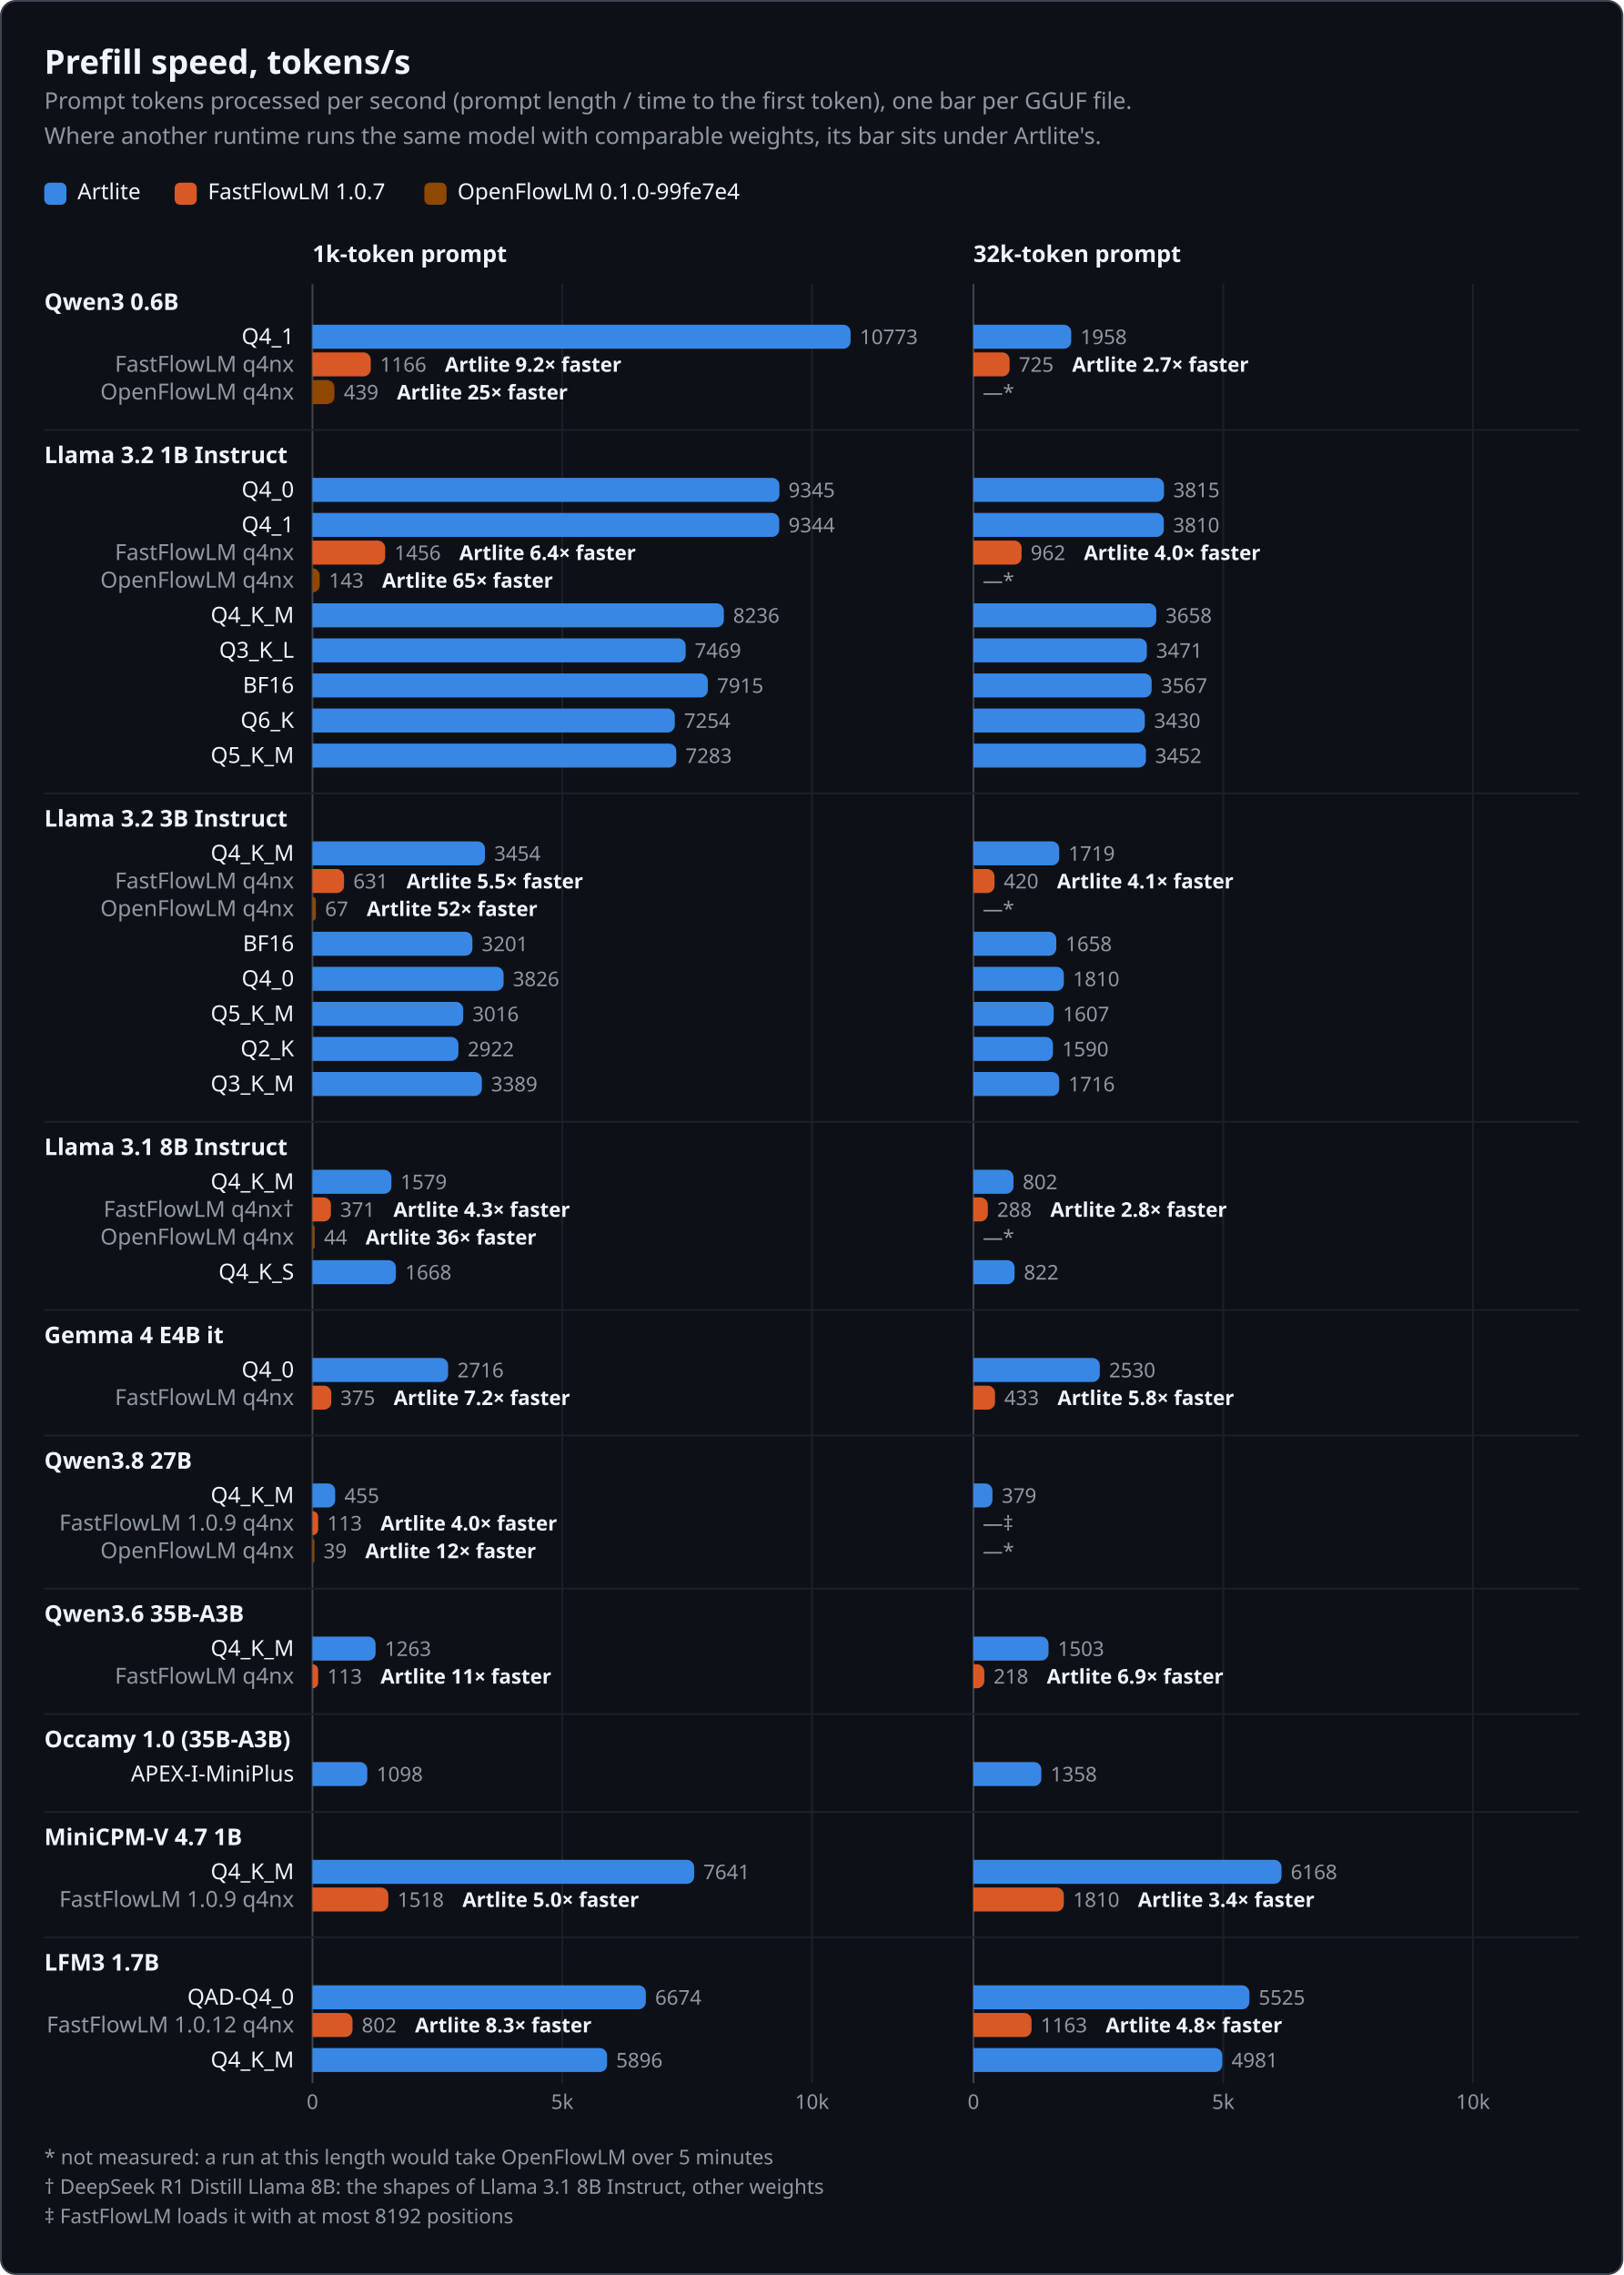
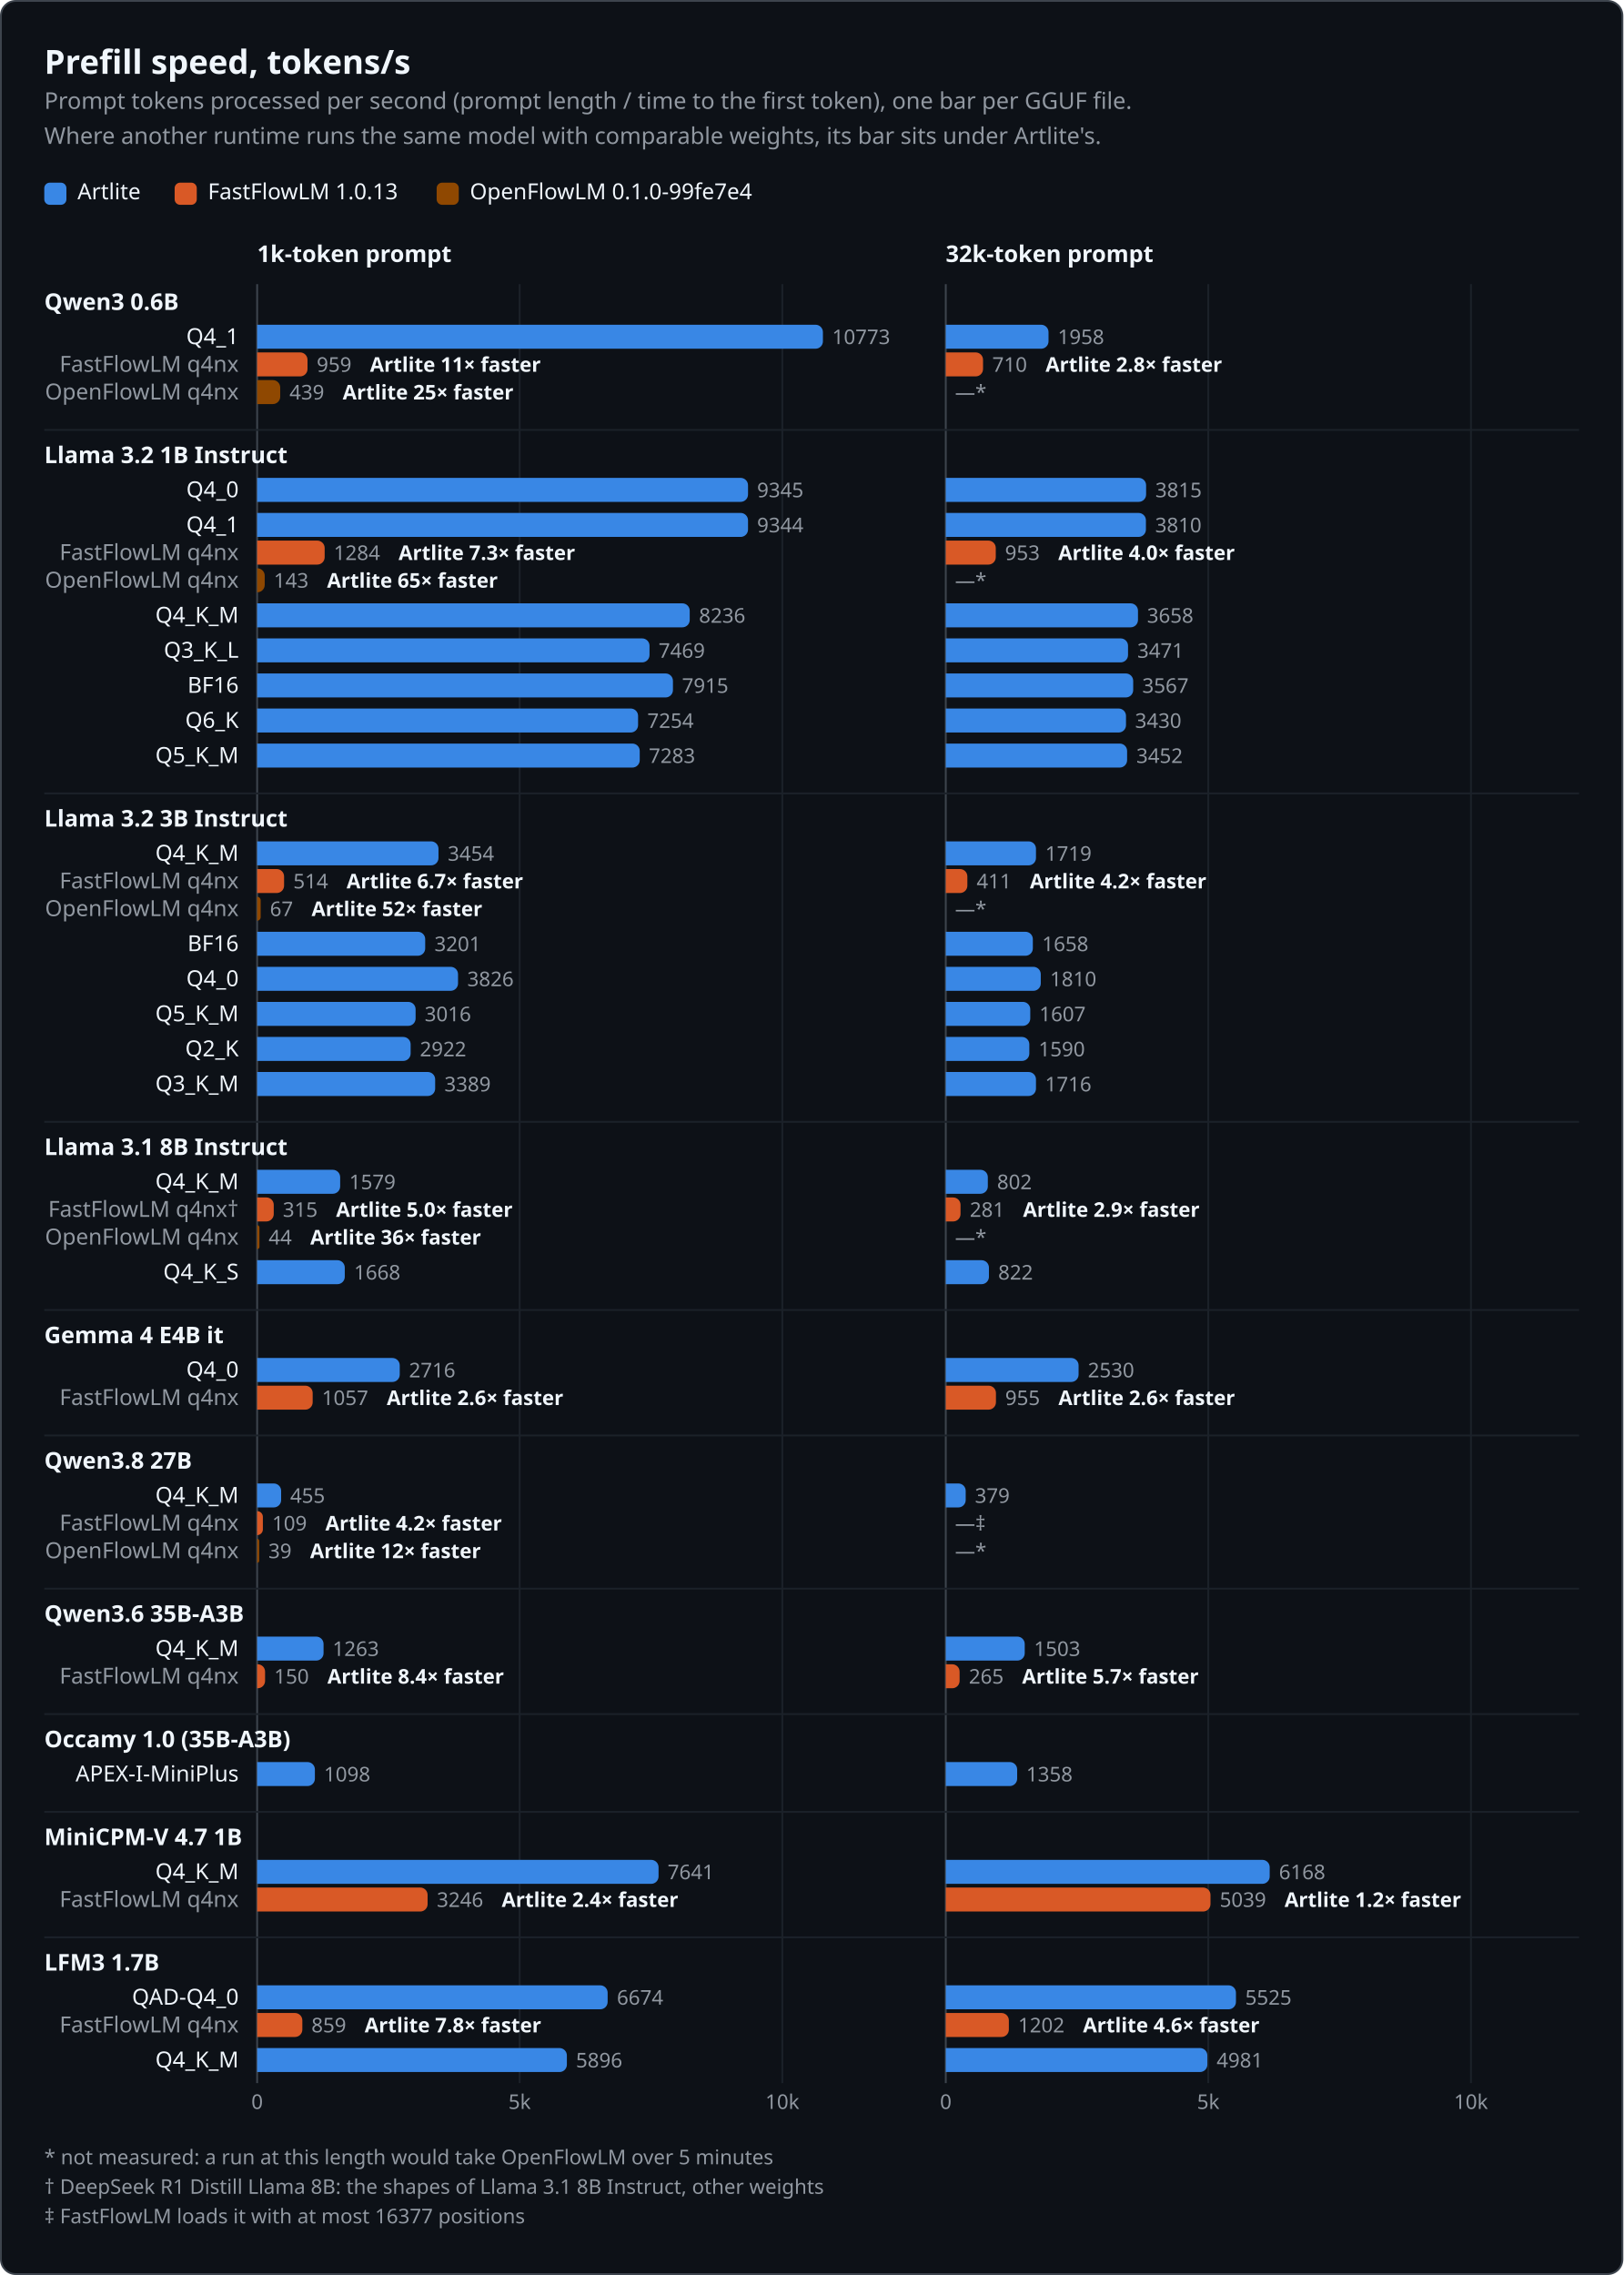
<svg xmlns="http://www.w3.org/2000/svg" width="880" height="1233" viewBox="0 0 880 1233" role="img" aria-labelledby="t d">
  <style>text{font-family:-apple-system, BlinkMacSystemFont, "Segoe UI", "Noto Sans", Helvetica, Arial, sans-serif;font-size:11px;fill:#9198a1;font-variant-numeric:tabular-nums}.title{font-size:18px;font-weight:600;fill:#f0f6fc}.sub{font-size:12.5px}.h{font-size:12.5px;font-weight:600;fill:#f0f6fc}.lbl{font-size:12px;fill:#f0f6fc}.lbl2{font-size:12px}.strong{font-weight:600;fill:#f0f6fc}.muted{fill:#6e7681}.small{font-size:10px}.halo{paint-order:stroke;stroke:#0d1117;stroke-width:3px;stroke-linejoin:round}.grid{stroke:#1b2129}.axis{stroke:#3d444d}.guide{stroke:#2d333b}.bracket{stroke:#9198a1;fill:none}.ft{fill:#1c5cab}.detail{font-size:12px;font-weight:400;fill:#9198a1}.tile{fill:#1b2129;stroke:#9198a1;stroke-width:1}.cut{stroke:#9198a1;stroke-width:.75;fill:none}.f0{fill:#3987e5}.l0{stroke:#3987e5;stroke-width:2;fill:none;stroke-linejoin:round;stroke-linecap:round}.d0{fill:#3987e5;stroke:#0d1117;stroke-width:1.5}.b0{fill:#3987e5;fill-opacity:.16}.f1{fill:#d95926}.l1{stroke:#d95926;stroke-width:2;fill:none;stroke-linejoin:round;stroke-linecap:round}.d1{fill:#d95926;stroke:#0d1117;stroke-width:1.5}.b1{fill:#d95926;fill-opacity:.16}.f2{fill:#199e70}.l2{stroke:#199e70;stroke-width:2;fill:none;stroke-linejoin:round;stroke-linecap:round}.d2{fill:#199e70;stroke:#0d1117;stroke-width:1.5}.b2{fill:#199e70;fill-opacity:.16}.f3{fill:#8f4801}.l3{stroke:#8f4801;stroke-width:2;fill:none;stroke-linejoin:round;stroke-linecap:round}.d3{fill:#8f4801;stroke:#0d1117;stroke-width:1.5}.b3{fill:#8f4801;fill-opacity:.16}</style>
  <rect x="0.5" y="0.5" width="879" height="1232" rx="8" fill="#0d1117" stroke="#3d444d" />
  <text x="24.0" y="40.0" class="title">Prefill speed, tokens/s</text>
  <text x="24.0" y="59.0" class="sub">Prompt tokens processed per second (prompt length / time to the first token), one bar per GGUF file.</text>
  <text x="24.0" y="78.0" class="sub">Where another runtime runs the same model with comparable weights, its bar sits under Artlite's.</text>
  <rect x="24" y="99" width="12" height="12" rx="3" class="f0" />
  <text x="42.0" y="108.0" class="lbl">Artlite</text>
  <rect x="94.672" y="99" width="12" height="12" rx="3" class="f1" />
-   <text x="112.7" y="108.0" class="lbl">FastFlowLM 1.0.7</text>
-   <rect x="230.036" y="99" width="12" height="12" rx="3" class="f3" />
-   <text x="248.0" y="108.0" class="lbl">OpenFlowLM 0.1.0-99fe7e4</text>
-   <text x="169.4" y="142.0" class="h">1k-token prompt</text>
-   <text x="527.7" y="142.0" class="h">32k-token prompt</text>
-   <line x1="169.4" y1="154.0" x2="169.4" y2="1129.0" class="axis" />
-   <text x="169.4" y="1143.0" text-anchor="middle">0</text>
-   <line x1="304.8" y1="154.0" x2="304.8" y2="1129.0" class="grid" />
-   <text x="304.8" y="1143.0" text-anchor="middle">5k</text>
-   <line x1="440.2" y1="154.0" x2="440.2" y2="1129.0" class="grid" />
-   <text x="440.2" y="1143.0" text-anchor="middle">10k</text>
-   <line x1="527.7" y1="154.0" x2="527.7" y2="1129.0" class="axis" />
-   <text x="527.7" y="1143.0" text-anchor="middle">0</text>
-   <line x1="663.1" y1="154.0" x2="663.1" y2="1129.0" class="grid" />
-   <text x="663.1" y="1143.0" text-anchor="middle">5k</text>
-   <line x1="798.5" y1="154.0" x2="798.5" y2="1129.0" class="grid" />
-   <text x="798.5" y="1143.0" text-anchor="middle">10k</text>
+   <text x="112.7" y="108.0" class="lbl">FastFlowLM 1.0.13</text>
+   <rect x="236.708" y="99" width="12" height="12" rx="3" class="f3" />
+   <text x="254.7" y="108.0" class="lbl">OpenFlowLM 0.1.0-99fe7e4</text>
+   <text x="139.4" y="142.0" class="h">1k-token prompt</text>
+   <text x="512.7" y="142.0" class="h">32k-token prompt</text>
+   <line x1="139.4" y1="154.0" x2="139.4" y2="1129.0" class="axis" />
+   <text x="139.4" y="1143.0" text-anchor="middle">0</text>
+   <line x1="281.7" y1="154.0" x2="281.7" y2="1129.0" class="grid" />
+   <text x="281.7" y="1143.0" text-anchor="middle">5k</text>
+   <line x1="424.1" y1="154.0" x2="424.1" y2="1129.0" class="grid" />
+   <text x="424.1" y="1143.0" text-anchor="middle">10k</text>
+   <line x1="512.7" y1="154.0" x2="512.7" y2="1129.0" class="axis" />
+   <text x="512.7" y="1143.0" text-anchor="middle">0</text>
+   <line x1="655.0" y1="154.0" x2="655.0" y2="1129.0" class="grid" />
+   <text x="655.0" y="1143.0" text-anchor="middle">5k</text>
+   <line x1="797.4" y1="154.0" x2="797.4" y2="1129.0" class="grid" />
+   <text x="797.4" y="1143.0" text-anchor="middle">10k</text>
  <text x="24" y="168.0" class="h">Qwen3 0.6B</text>
-   <text x="159.4" y="186.5" text-anchor="end" class="lbl">Q4_1</text>
-   <path d="M169.4,176.0h287.7a4.0,4.0 0 0 1 4.0,4.0v5.0a4.0,4.0 0 0 1 -4.0,4.0h-287.7z" class="f0" />
-   <text x="466.1" y="186.5">10773</text>
-   <path d="M527.7,176.0h49.0a4.0,4.0 0 0 1 4.0,4.0v5.0a4.0,4.0 0 0 1 -4.0,4.0h-49.0z" class="f0" />
-   <text x="585.7" y="186.5">1958</text>
-   <text x="159.4" y="201.5" text-anchor="end" class="lbl2">FastFlowLM q4nx</text>
-   <path d="M169.4,191.0h27.6a4.0,4.0 0 0 1 4.0,4.0v5.0a4.0,4.0 0 0 1 -4.0,4.0h-27.6z" class="f1" />
-   <text x="206.0" y="201.5">1166<tspan dx="10" class="strong">Artlite 9.2× faster</tspan>
-   </text>
-   <path d="M527.7,191.0h15.6a4.0,4.0 0 0 1 4.0,4.0v5.0a4.0,4.0 0 0 1 -4.0,4.0h-15.6z" class="f1" />
-   <text x="552.3" y="201.5">725<tspan dx="10" class="strong">Artlite 2.7× faster</tspan>
-   </text>
-   <text x="159.4" y="216.5" text-anchor="end" class="lbl2">OpenFlowLM q4nx</text>
-   <path d="M169.4,206.0h7.9a4.0,4.0 0 0 1 4.0,4.0v5.0a4.0,4.0 0 0 1 -4.0,4.0h-7.9z" class="f3" />
-   <text x="186.3" y="216.5">439<tspan dx="10" class="strong">Artlite 25× faster</tspan>
-   </text>
-   <text x="532.7" y="216.5">—*</text>
+   <text x="129.4" y="186.5" text-anchor="end" class="lbl">Q4_1</text>
+   <path d="M139.4,176.0h302.7a4.0,4.0 0 0 1 4.0,4.0v5.0a4.0,4.0 0 0 1 -4.0,4.0h-302.7z" class="f0" />
+   <text x="451.1" y="186.5">10773</text>
+   <path d="M512.7,176.0h51.7a4.0,4.0 0 0 1 4.0,4.0v5.0a4.0,4.0 0 0 1 -4.0,4.0h-51.7z" class="f0" />
+   <text x="573.4" y="186.5">1958</text>
+   <text x="129.4" y="201.5" text-anchor="end" class="lbl2">FastFlowLM q4nx</text>
+   <path d="M139.4,191.0h23.3a4.0,4.0 0 0 1 4.0,4.0v5.0a4.0,4.0 0 0 1 -4.0,4.0h-23.3z" class="f1" />
+   <text x="171.7" y="201.5">959<tspan dx="10" class="strong">Artlite 11× faster</tspan>
+   </text>
+   <path d="M512.7,191.0h16.2a4.0,4.0 0 0 1 4.0,4.0v5.0a4.0,4.0 0 0 1 -4.0,4.0h-16.2z" class="f1" />
+   <text x="537.9" y="201.5">710<tspan dx="10" class="strong">Artlite 2.8× faster</tspan>
+   </text>
+   <text x="129.4" y="216.5" text-anchor="end" class="lbl2">OpenFlowLM q4nx</text>
+   <path d="M139.4,206.0h8.5a4.0,4.0 0 0 1 4.0,4.0v5.0a4.0,4.0 0 0 1 -4.0,4.0h-8.5z" class="f3" />
+   <text x="156.9" y="216.5">439<tspan dx="10" class="strong">Artlite 25× faster</tspan>
+   </text>
+   <text x="517.7" y="216.5">—*</text>
  <line x1="24" y1="233.0" x2="856" y2="233.0" class="grid" />
  <text x="24" y="251.0" class="h">Llama 3.2 1B Instruct</text>
-   <text x="159.4" y="269.5" text-anchor="end" class="lbl">Q4_0</text>
-   <path d="M169.4,259.0h249.1a4.0,4.0 0 0 1 4.0,4.0v5.0a4.0,4.0 0 0 1 -4.0,4.0h-249.1z" class="f0" />
-   <text x="427.4" y="269.5">9345</text>
-   <path d="M527.7,259.0h99.3a4.0,4.0 0 0 1 4.0,4.0v5.0a4.0,4.0 0 0 1 -4.0,4.0h-99.3z" class="f0" />
-   <text x="636.0" y="269.5">3815</text>
-   <text x="159.4" y="288.5" text-anchor="end" class="lbl">Q4_1</text>
-   <path d="M169.4,278.0h249.0a4.0,4.0 0 0 1 4.0,4.0v5.0a4.0,4.0 0 0 1 -4.0,4.0h-249.0z" class="f0" />
-   <text x="427.4" y="288.5">9344</text>
-   <path d="M527.7,278.0h99.2a4.0,4.0 0 0 1 4.0,4.0v5.0a4.0,4.0 0 0 1 -4.0,4.0h-99.2z" class="f0" />
-   <text x="635.9" y="288.5">3810</text>
-   <text x="159.4" y="303.5" text-anchor="end" class="lbl2">FastFlowLM q4nx</text>
-   <path d="M169.4,293.0h35.4a4.0,4.0 0 0 1 4.0,4.0v5.0a4.0,4.0 0 0 1 -4.0,4.0h-35.4z" class="f1" />
-   <text x="213.8" y="303.5">1456<tspan dx="10" class="strong">Artlite 6.4× faster</tspan>
-   </text>
-   <path d="M527.7,293.0h22.1a4.0,4.0 0 0 1 4.0,4.0v5.0a4.0,4.0 0 0 1 -4.0,4.0h-22.1z" class="f1" />
-   <text x="558.7" y="303.5">962<tspan dx="10" class="strong">Artlite 4.0× faster</tspan>
-   </text>
-   <text x="159.4" y="318.5" text-anchor="end" class="lbl2">OpenFlowLM q4nx</text>
-   <path d="M169.4,308.0h0.0a3.872,3.872 0 0 1 3.872,3.872v5.3a3.872,3.872 0 0 1 -3.872,3.872h0.0z" class="f3" />
-   <text x="178.3" y="318.5">143<tspan dx="10" class="strong">Artlite 65× faster</tspan>
-   </text>
-   <text x="532.7" y="318.5">—*</text>
-   <text x="159.4" y="337.5" text-anchor="end" class="lbl">Q4_K_M</text>
-   <path d="M169.4,327.0h219.0a4.0,4.0 0 0 1 4.0,4.0v5.0a4.0,4.0 0 0 1 -4.0,4.0h-219.0z" class="f0" />
-   <text x="397.4" y="337.5">8236</text>
-   <path d="M527.7,327.0h95.1a4.0,4.0 0 0 1 4.0,4.0v5.0a4.0,4.0 0 0 1 -4.0,4.0h-95.1z" class="f0" />
-   <text x="631.8" y="337.5">3658</text>
-   <text x="159.4" y="356.5" text-anchor="end" class="lbl">Q3_K_L</text>
-   <path d="M169.4,346.0h198.3a4.0,4.0 0 0 1 4.0,4.0v5.0a4.0,4.0 0 0 1 -4.0,4.0h-198.3z" class="f0" />
-   <text x="376.6" y="356.5">7469</text>
-   <path d="M527.7,346.0h90.0a4.0,4.0 0 0 1 4.0,4.0v5.0a4.0,4.0 0 0 1 -4.0,4.0h-90.0z" class="f0" />
-   <text x="626.7" y="356.5">3471</text>
-   <text x="159.4" y="375.5" text-anchor="end" class="lbl">BF16</text>
-   <path d="M169.4,365.0h210.3a4.0,4.0 0 0 1 4.0,4.0v5.0a4.0,4.0 0 0 1 -4.0,4.0h-210.3z" class="f0" />
-   <text x="388.7" y="375.5">7915</text>
-   <path d="M527.7,365.0h92.6a4.0,4.0 0 0 1 4.0,4.0v5.0a4.0,4.0 0 0 1 -4.0,4.0h-92.6z" class="f0" />
-   <text x="629.3" y="375.5">3567</text>
-   <text x="159.4" y="394.5" text-anchor="end" class="lbl">Q6_K</text>
-   <path d="M169.4,384.0h192.4a4.0,4.0 0 0 1 4.0,4.0v5.0a4.0,4.0 0 0 1 -4.0,4.0h-192.4z" class="f0" />
-   <text x="370.8" y="394.5">7254</text>
-   <path d="M527.7,384.0h88.9a4.0,4.0 0 0 1 4.0,4.0v5.0a4.0,4.0 0 0 1 -4.0,4.0h-88.9z" class="f0" />
-   <text x="625.6" y="394.5">3430</text>
-   <text x="159.4" y="413.5" text-anchor="end" class="lbl">Q5_K_M</text>
-   <path d="M169.4,403.0h193.2a4.0,4.0 0 0 1 4.0,4.0v5.0a4.0,4.0 0 0 1 -4.0,4.0h-193.2z" class="f0" />
-   <text x="371.6" y="413.5">7283</text>
-   <path d="M527.7,403.0h89.5a4.0,4.0 0 0 1 4.0,4.0v5.0a4.0,4.0 0 0 1 -4.0,4.0h-89.5z" class="f0" />
-   <text x="626.2" y="413.5">3452</text>
+   <text x="129.4" y="269.5" text-anchor="end" class="lbl">Q4_0</text>
+   <path d="M139.4,259.0h262.1a4.0,4.0 0 0 1 4.0,4.0v5.0a4.0,4.0 0 0 1 -4.0,4.0h-262.1z" class="f0" />
+   <text x="410.4" y="269.5">9345</text>
+   <path d="M512.7,259.0h104.6a4.0,4.0 0 0 1 4.0,4.0v5.0a4.0,4.0 0 0 1 -4.0,4.0h-104.6z" class="f0" />
+   <text x="626.3" y="269.5">3815</text>
+   <text x="129.4" y="288.5" text-anchor="end" class="lbl">Q4_1</text>
+   <path d="M139.4,278.0h262.1a4.0,4.0 0 0 1 4.0,4.0v5.0a4.0,4.0 0 0 1 -4.0,4.0h-262.1z" class="f0" />
+   <text x="410.4" y="288.5">9344</text>
+   <path d="M512.7,278.0h104.5a4.0,4.0 0 0 1 4.0,4.0v5.0a4.0,4.0 0 0 1 -4.0,4.0h-104.5z" class="f0" />
+   <text x="626.2" y="288.5">3810</text>
+   <text x="129.4" y="303.5" text-anchor="end" class="lbl2">FastFlowLM q4nx</text>
+   <path d="M139.4,293.0h32.6a4.0,4.0 0 0 1 4.0,4.0v5.0a4.0,4.0 0 0 1 -4.0,4.0h-32.6z" class="f1" />
+   <text x="180.9" y="303.5">1284<tspan dx="10" class="strong">Artlite 7.3× faster</tspan>
+   </text>
+   <path d="M512.7,293.0h23.1a4.0,4.0 0 0 1 4.0,4.0v5.0a4.0,4.0 0 0 1 -4.0,4.0h-23.1z" class="f1" />
+   <text x="544.8" y="303.5">953<tspan dx="10" class="strong">Artlite 4.0× faster</tspan>
+   </text>
+   <text x="129.4" y="318.5" text-anchor="end" class="lbl2">OpenFlowLM q4nx</text>
+   <path d="M139.4,308.0h0.1a4.0,4.0 0 0 1 4.0,4.0v5.0a4.0,4.0 0 0 1 -4.0,4.0h-0.1z" class="f3" />
+   <text x="148.4" y="318.5">143<tspan dx="10" class="strong">Artlite 65× faster</tspan>
+   </text>
+   <text x="517.7" y="318.5">—*</text>
+   <text x="129.4" y="337.5" text-anchor="end" class="lbl">Q4_K_M</text>
+   <path d="M139.4,327.0h230.5a4.0,4.0 0 0 1 4.0,4.0v5.0a4.0,4.0 0 0 1 -4.0,4.0h-230.5z" class="f0" />
+   <text x="378.9" y="337.5">8236</text>
+   <path d="M512.7,327.0h100.2a4.0,4.0 0 0 1 4.0,4.0v5.0a4.0,4.0 0 0 1 -4.0,4.0h-100.2z" class="f0" />
+   <text x="621.8" y="337.5">3658</text>
+   <text x="129.4" y="356.5" text-anchor="end" class="lbl">Q3_K_L</text>
+   <path d="M139.4,346.0h208.7a4.0,4.0 0 0 1 4.0,4.0v5.0a4.0,4.0 0 0 1 -4.0,4.0h-208.7z" class="f0" />
+   <text x="357.0" y="356.5">7469</text>
+   <path d="M512.7,346.0h94.8a4.0,4.0 0 0 1 4.0,4.0v5.0a4.0,4.0 0 0 1 -4.0,4.0h-94.8z" class="f0" />
+   <text x="616.5" y="356.5">3471</text>
+   <text x="129.4" y="375.5" text-anchor="end" class="lbl">BF16</text>
+   <path d="M139.4,365.0h221.4a4.0,4.0 0 0 1 4.0,4.0v5.0a4.0,4.0 0 0 1 -4.0,4.0h-221.4z" class="f0" />
+   <text x="369.7" y="375.5">7915</text>
+   <path d="M512.7,365.0h97.6a4.0,4.0 0 0 1 4.0,4.0v5.0a4.0,4.0 0 0 1 -4.0,4.0h-97.6z" class="f0" />
+   <text x="619.2" y="375.5">3567</text>
+   <text x="129.4" y="394.5" text-anchor="end" class="lbl">Q6_K</text>
+   <path d="M139.4,384.0h202.5a4.0,4.0 0 0 1 4.0,4.0v5.0a4.0,4.0 0 0 1 -4.0,4.0h-202.5z" class="f0" />
+   <text x="350.9" y="394.5">7254</text>
+   <path d="M512.7,384.0h93.7a4.0,4.0 0 0 1 4.0,4.0v5.0a4.0,4.0 0 0 1 -4.0,4.0h-93.7z" class="f0" />
+   <text x="615.3" y="394.5">3430</text>
+   <text x="129.4" y="413.5" text-anchor="end" class="lbl">Q5_K_M</text>
+   <path d="M139.4,403.0h203.4a4.0,4.0 0 0 1 4.0,4.0v5.0a4.0,4.0 0 0 1 -4.0,4.0h-203.4z" class="f0" />
+   <text x="351.7" y="413.5">7283</text>
+   <path d="M512.7,403.0h94.3a4.0,4.0 0 0 1 4.0,4.0v5.0a4.0,4.0 0 0 1 -4.0,4.0h-94.3z" class="f0" />
+   <text x="616.0" y="413.5">3452</text>
  <line x1="24" y1="430.0" x2="856" y2="430.0" class="grid" />
  <text x="24" y="448.0" class="h">Llama 3.2 3B Instruct</text>
-   <text x="159.4" y="466.5" text-anchor="end" class="lbl">Q4_K_M</text>
-   <path d="M169.4,456.0h89.5a4.0,4.0 0 0 1 4.0,4.0v5.0a4.0,4.0 0 0 1 -4.0,4.0h-89.5z" class="f0" />
-   <text x="267.9" y="466.5">3454</text>
-   <path d="M527.7,456.0h42.5a4.0,4.0 0 0 1 4.0,4.0v5.0a4.0,4.0 0 0 1 -4.0,4.0h-42.5z" class="f0" />
-   <text x="579.2" y="466.5">1719</text>
-   <text x="159.4" y="481.5" text-anchor="end" class="lbl2">FastFlowLM q4nx</text>
-   <path d="M169.4,471.0h13.1a4.0,4.0 0 0 1 4.0,4.0v5.0a4.0,4.0 0 0 1 -4.0,4.0h-13.1z" class="f1" />
-   <text x="191.5" y="481.5">631<tspan dx="10" class="strong">Artlite 5.5× faster</tspan>
-   </text>
-   <path d="M527.7,471.0h7.4a4.0,4.0 0 0 1 4.0,4.0v5.0a4.0,4.0 0 0 1 -4.0,4.0h-7.4z" class="f1" />
-   <text x="544.1" y="481.5">420<tspan dx="10" class="strong">Artlite 4.1× faster</tspan>
-   </text>
-   <text x="159.4" y="496.5" text-anchor="end" class="lbl2">OpenFlowLM q4nx</text>
-   <path d="M169.4,486.0h0.0a1.814,1.814 0 0 1 1.814,1.814v9.4a1.814,1.814 0 0 1 -1.814,1.814h0.0z" class="f3" />
-   <text x="176.2" y="496.5">67<tspan dx="10" class="strong">Artlite 52× faster</tspan>
-   </text>
-   <text x="532.7" y="496.5">—*</text>
-   <text x="159.4" y="515.5" text-anchor="end" class="lbl">BF16</text>
-   <path d="M169.4,505.0h82.7a4.0,4.0 0 0 1 4.0,4.0v5.0a4.0,4.0 0 0 1 -4.0,4.0h-82.7z" class="f0" />
-   <text x="261.1" y="515.5">3201</text>
-   <path d="M527.7,505.0h40.9a4.0,4.0 0 0 1 4.0,4.0v5.0a4.0,4.0 0 0 1 -4.0,4.0h-40.9z" class="f0" />
-   <text x="577.6" y="515.5">1658</text>
-   <text x="159.4" y="534.5" text-anchor="end" class="lbl">Q4_0</text>
-   <path d="M169.4,524.0h99.6a4.0,4.0 0 0 1 4.0,4.0v5.0a4.0,4.0 0 0 1 -4.0,4.0h-99.6z" class="f0" />
-   <text x="278.0" y="534.5">3826</text>
-   <path d="M527.7,524.0h45.0a4.0,4.0 0 0 1 4.0,4.0v5.0a4.0,4.0 0 0 1 -4.0,4.0h-45.0z" class="f0" />
-   <text x="581.7" y="534.5">1810</text>
-   <text x="159.4" y="553.5" text-anchor="end" class="lbl">Q5_K_M</text>
-   <path d="M169.4,543.0h77.7a4.0,4.0 0 0 1 4.0,4.0v5.0a4.0,4.0 0 0 1 -4.0,4.0h-77.7z" class="f0" />
-   <text x="256.1" y="553.5">3016</text>
-   <path d="M527.7,543.0h39.5a4.0,4.0 0 0 1 4.0,4.0v5.0a4.0,4.0 0 0 1 -4.0,4.0h-39.5z" class="f0" />
-   <text x="576.2" y="553.5">1607</text>
-   <text x="159.4" y="572.5" text-anchor="end" class="lbl">Q2_K</text>
-   <path d="M169.4,562.0h75.1a4.0,4.0 0 0 1 4.0,4.0v5.0a4.0,4.0 0 0 1 -4.0,4.0h-75.1z" class="f0" />
-   <text x="253.5" y="572.5">2922</text>
-   <path d="M527.7,562.0h39.1a4.0,4.0 0 0 1 4.0,4.0v5.0a4.0,4.0 0 0 1 -4.0,4.0h-39.1z" class="f0" />
-   <text x="575.8" y="572.5">1590</text>
-   <text x="159.4" y="591.5" text-anchor="end" class="lbl">Q3_K_M</text>
-   <path d="M169.4,581.0h87.8a4.0,4.0 0 0 1 4.0,4.0v5.0a4.0,4.0 0 0 1 -4.0,4.0h-87.8z" class="f0" />
-   <text x="266.2" y="591.5">3389</text>
-   <path d="M527.7,581.0h42.5a4.0,4.0 0 0 1 4.0,4.0v5.0a4.0,4.0 0 0 1 -4.0,4.0h-42.5z" class="f0" />
-   <text x="579.2" y="591.5">1716</text>
+   <text x="129.4" y="466.5" text-anchor="end" class="lbl">Q4_K_M</text>
+   <path d="M139.4,456.0h94.3a4.0,4.0 0 0 1 4.0,4.0v5.0a4.0,4.0 0 0 1 -4.0,4.0h-94.3z" class="f0" />
+   <text x="242.7" y="466.5">3454</text>
+   <path d="M512.7,456.0h44.9a4.0,4.0 0 0 1 4.0,4.0v5.0a4.0,4.0 0 0 1 -4.0,4.0h-44.9z" class="f0" />
+   <text x="566.6" y="466.5">1719</text>
+   <text x="129.4" y="481.5" text-anchor="end" class="lbl2">FastFlowLM q4nx</text>
+   <path d="M139.4,471.0h10.6a4.0,4.0 0 0 1 4.0,4.0v5.0a4.0,4.0 0 0 1 -4.0,4.0h-10.6z" class="f1" />
+   <text x="159.0" y="481.5">514<tspan dx="10" class="strong">Artlite 6.7× faster</tspan>
+   </text>
+   <path d="M512.7,471.0h7.7a4.0,4.0 0 0 1 4.0,4.0v5.0a4.0,4.0 0 0 1 -4.0,4.0h-7.7z" class="f1" />
+   <text x="529.4" y="481.5">411<tspan dx="10" class="strong">Artlite 4.2× faster</tspan>
+   </text>
+   <text x="129.4" y="496.5" text-anchor="end" class="lbl2">OpenFlowLM q4nx</text>
+   <path d="M139.4,486.0h0.0a1.908,1.908 0 0 1 1.908,1.908v9.2a1.908,1.908 0 0 1 -1.908,1.908h0.0z" class="f3" />
+   <text x="146.3" y="496.5">67<tspan dx="10" class="strong">Artlite 52× faster</tspan>
+   </text>
+   <text x="517.7" y="496.5">—*</text>
+   <text x="129.4" y="515.5" text-anchor="end" class="lbl">BF16</text>
+   <path d="M139.4,505.0h87.1a4.0,4.0 0 0 1 4.0,4.0v5.0a4.0,4.0 0 0 1 -4.0,4.0h-87.1z" class="f0" />
+   <text x="235.5" y="515.5">3201</text>
+   <path d="M512.7,505.0h43.2a4.0,4.0 0 0 1 4.0,4.0v5.0a4.0,4.0 0 0 1 -4.0,4.0h-43.2z" class="f0" />
+   <text x="564.9" y="515.5">1658</text>
+   <text x="129.4" y="534.5" text-anchor="end" class="lbl">Q4_0</text>
+   <path d="M139.4,524.0h104.9a4.0,4.0 0 0 1 4.0,4.0v5.0a4.0,4.0 0 0 1 -4.0,4.0h-104.9z" class="f0" />
+   <text x="253.3" y="534.5">3826</text>
+   <path d="M512.7,524.0h47.5a4.0,4.0 0 0 1 4.0,4.0v5.0a4.0,4.0 0 0 1 -4.0,4.0h-47.5z" class="f0" />
+   <text x="569.2" y="534.5">1810</text>
+   <text x="129.4" y="553.5" text-anchor="end" class="lbl">Q5_K_M</text>
+   <path d="M139.4,543.0h81.9a4.0,4.0 0 0 1 4.0,4.0v5.0a4.0,4.0 0 0 1 -4.0,4.0h-81.9z" class="f0" />
+   <text x="230.2" y="553.5">3016</text>
+   <path d="M512.7,543.0h41.8a4.0,4.0 0 0 1 4.0,4.0v5.0a4.0,4.0 0 0 1 -4.0,4.0h-41.8z" class="f0" />
+   <text x="563.4" y="553.5">1607</text>
+   <text x="129.4" y="572.5" text-anchor="end" class="lbl">Q2_K</text>
+   <path d="M139.4,562.0h79.2a4.0,4.0 0 0 1 4.0,4.0v5.0a4.0,4.0 0 0 1 -4.0,4.0h-79.2z" class="f0" />
+   <text x="227.6" y="572.5">2922</text>
+   <path d="M512.7,562.0h41.3a4.0,4.0 0 0 1 4.0,4.0v5.0a4.0,4.0 0 0 1 -4.0,4.0h-41.3z" class="f0" />
+   <text x="563.0" y="572.5">1590</text>
+   <text x="129.4" y="591.5" text-anchor="end" class="lbl">Q3_K_M</text>
+   <path d="M139.4,581.0h92.5a4.0,4.0 0 0 1 4.0,4.0v5.0a4.0,4.0 0 0 1 -4.0,4.0h-92.5z" class="f0" />
+   <text x="240.9" y="591.5">3389</text>
+   <path d="M512.7,581.0h44.9a4.0,4.0 0 0 1 4.0,4.0v5.0a4.0,4.0 0 0 1 -4.0,4.0h-44.9z" class="f0" />
+   <text x="566.5" y="591.5">1716</text>
  <line x1="24" y1="608.0" x2="856" y2="608.0" class="grid" />
  <text x="24" y="626.0" class="h">Llama 3.1 8B Instruct</text>
-   <text x="159.4" y="644.5" text-anchor="end" class="lbl">Q4_K_M</text>
-   <path d="M169.4,634.0h38.8a4.0,4.0 0 0 1 4.0,4.0v5.0a4.0,4.0 0 0 1 -4.0,4.0h-38.8z" class="f0" />
-   <text x="217.1" y="644.5">1579</text>
-   <path d="M527.7,634.0h17.7a4.0,4.0 0 0 1 4.0,4.0v5.0a4.0,4.0 0 0 1 -4.0,4.0h-17.7z" class="f0" />
-   <text x="554.4" y="644.5">802</text>
-   <text x="159.4" y="659.5" text-anchor="end" class="lbl2">FastFlowLM q4nx†</text>
-   <path d="M169.4,649.0h6.0a4.0,4.0 0 0 1 4.0,4.0v5.0a4.0,4.0 0 0 1 -4.0,4.0h-6.0z" class="f1" />
-   <text x="184.4" y="659.5">371<tspan dx="10" class="strong">Artlite 4.3× faster</tspan>
-   </text>
-   <path d="M527.7,649.0h3.8a4.0,4.0 0 0 1 4.0,4.0v5.0a4.0,4.0 0 0 1 -4.0,4.0h-3.8z" class="f1" />
-   <text x="540.5" y="659.5">288<tspan dx="10" class="strong">Artlite 2.8× faster</tspan>
-   </text>
-   <text x="159.4" y="674.5" text-anchor="end" class="lbl2">OpenFlowLM q4nx</text>
-   <path d="M169.4,664.0h0.0a1.191,1.191 0 0 1 1.191,1.191v10.6a1.191,1.191 0 0 1 -1.191,1.191h0.0z" class="f3" />
-   <text x="175.6" y="674.5">44<tspan dx="10" class="strong">Artlite 36× faster</tspan>
-   </text>
-   <text x="532.7" y="674.5">—*</text>
-   <text x="159.4" y="693.5" text-anchor="end" class="lbl">Q4_K_S</text>
-   <path d="M169.4,683.0h41.2a4.0,4.0 0 0 1 4.0,4.0v5.0a4.0,4.0 0 0 1 -4.0,4.0h-41.2z" class="f0" />
-   <text x="219.6" y="693.5">1668</text>
-   <path d="M527.7,683.0h18.3a4.0,4.0 0 0 1 4.0,4.0v5.0a4.0,4.0 0 0 1 -4.0,4.0h-18.3z" class="f0" />
-   <text x="555.0" y="693.5">822</text>
+   <text x="129.4" y="644.5" text-anchor="end" class="lbl">Q4_K_M</text>
+   <path d="M139.4,634.0h41.0a4.0,4.0 0 0 1 4.0,4.0v5.0a4.0,4.0 0 0 1 -4.0,4.0h-41.0z" class="f0" />
+   <text x="189.3" y="644.5">1579</text>
+   <path d="M512.7,634.0h18.8a4.0,4.0 0 0 1 4.0,4.0v5.0a4.0,4.0 0 0 1 -4.0,4.0h-18.8z" class="f0" />
+   <text x="540.5" y="644.5">802</text>
+   <text x="129.4" y="659.5" text-anchor="end" class="lbl2">FastFlowLM q4nx†</text>
+   <path d="M139.4,649.0h5.0a4.0,4.0 0 0 1 4.0,4.0v5.0a4.0,4.0 0 0 1 -4.0,4.0h-5.0z" class="f1" />
+   <text x="153.3" y="659.5">315<tspan dx="10" class="strong">Artlite 5.0× faster</tspan>
+   </text>
+   <path d="M512.7,649.0h4.0a4.0,4.0 0 0 1 4.0,4.0v5.0a4.0,4.0 0 0 1 -4.0,4.0h-4.0z" class="f1" />
+   <text x="525.7" y="659.5">281<tspan dx="10" class="strong">Artlite 2.9× faster</tspan>
+   </text>
+   <text x="129.4" y="674.5" text-anchor="end" class="lbl2">OpenFlowLM q4nx</text>
+   <path d="M139.4,664.0h0.0a1.253,1.253 0 0 1 1.253,1.253v10.5a1.253,1.253 0 0 1 -1.253,1.253h0.0z" class="f3" />
+   <text x="145.6" y="674.5">44<tspan dx="10" class="strong">Artlite 36× faster</tspan>
+   </text>
+   <text x="517.7" y="674.5">—*</text>
+   <text x="129.4" y="693.5" text-anchor="end" class="lbl">Q4_K_S</text>
+   <path d="M139.4,683.0h43.5a4.0,4.0 0 0 1 4.0,4.0v5.0a4.0,4.0 0 0 1 -4.0,4.0h-43.5z" class="f0" />
+   <text x="191.9" y="693.5">1668</text>
+   <path d="M512.7,683.0h19.4a4.0,4.0 0 0 1 4.0,4.0v5.0a4.0,4.0 0 0 1 -4.0,4.0h-19.4z" class="f0" />
+   <text x="541.1" y="693.5">822</text>
  <line x1="24" y1="710.0" x2="856" y2="710.0" class="grid" />
  <text x="24" y="728.0" class="h">Gemma 4 E4B it</text>
-   <text x="159.4" y="746.5" text-anchor="end" class="lbl">Q4_0</text>
-   <path d="M169.4,736.0h69.5a4.0,4.0 0 0 1 4.0,4.0v5.0a4.0,4.0 0 0 1 -4.0,4.0h-69.5z" class="f0" />
-   <text x="247.9" y="746.5">2716</text>
-   <path d="M527.7,736.0h64.5a4.0,4.0 0 0 1 4.0,4.0v5.0a4.0,4.0 0 0 1 -4.0,4.0h-64.5z" class="f0" />
-   <text x="601.2" y="746.5">2530</text>
-   <text x="159.4" y="761.5" text-anchor="end" class="lbl2">FastFlowLM q4nx</text>
-   <path d="M169.4,751.0h6.2a4.0,4.0 0 0 1 4.0,4.0v5.0a4.0,4.0 0 0 1 -4.0,4.0h-6.2z" class="f1" />
-   <text x="184.5" y="761.5">375<tspan dx="10" class="strong">Artlite 7.2× faster</tspan>
-   </text>
-   <path d="M527.7,751.0h7.7a4.0,4.0 0 0 1 4.0,4.0v5.0a4.0,4.0 0 0 1 -4.0,4.0h-7.7z" class="f1" />
-   <text x="544.4" y="761.5">433<tspan dx="10" class="strong">Artlite 5.8× faster</tspan>
+   <text x="129.4" y="746.5" text-anchor="end" class="lbl">Q4_0</text>
+   <path d="M139.4,736.0h73.3a4.0,4.0 0 0 1 4.0,4.0v5.0a4.0,4.0 0 0 1 -4.0,4.0h-73.3z" class="f0" />
+   <text x="221.7" y="746.5">2716</text>
+   <path d="M512.7,736.0h68.0a4.0,4.0 0 0 1 4.0,4.0v5.0a4.0,4.0 0 0 1 -4.0,4.0h-68.0z" class="f0" />
+   <text x="589.7" y="746.5">2530</text>
+   <text x="129.4" y="761.5" text-anchor="end" class="lbl2">FastFlowLM q4nx</text>
+   <path d="M139.4,751.0h26.1a4.0,4.0 0 0 1 4.0,4.0v5.0a4.0,4.0 0 0 1 -4.0,4.0h-26.1z" class="f1" />
+   <text x="174.5" y="761.5">1057<tspan dx="10" class="strong">Artlite 2.6× faster</tspan>
+   </text>
+   <path d="M512.7,751.0h23.2a4.0,4.0 0 0 1 4.0,4.0v5.0a4.0,4.0 0 0 1 -4.0,4.0h-23.2z" class="f1" />
+   <text x="544.9" y="761.5">955<tspan dx="10" class="strong">Artlite 2.6× faster</tspan>
  </text>
  <line x1="24" y1="778.0" x2="856" y2="778.0" class="grid" />
  <text x="24" y="796.0" class="h">Qwen3.8 27B</text>
-   <text x="159.4" y="814.5" text-anchor="end" class="lbl">Q4_K_M</text>
-   <path d="M169.4,804.0h8.3a4.0,4.0 0 0 1 4.0,4.0v5.0a4.0,4.0 0 0 1 -4.0,4.0h-8.3z" class="f0" />
-   <text x="186.7" y="814.5">455</text>
-   <path d="M527.7,804.0h6.3a4.0,4.0 0 0 1 4.0,4.0v5.0a4.0,4.0 0 0 1 -4.0,4.0h-6.3z" class="f0" />
-   <text x="543.0" y="814.5">379</text>
-   <text x="159.4" y="829.5" text-anchor="end" class="lbl2">FastFlowLM 1.0.9 q4nx</text>
-   <path d="M169.4,819.0h0.0a3.06,3.06 0 0 1 3.06,3.06v6.9a3.06,3.06 0 0 1 -3.06,3.06h0.0z" class="f1" />
-   <text x="177.4" y="829.5">113<tspan dx="10" class="strong">Artlite 4.0× faster</tspan>
-   </text>
-   <text x="532.7" y="829.5">—‡</text>
-   <text x="159.4" y="844.5" text-anchor="end" class="lbl2">OpenFlowLM q4nx</text>
-   <path d="M169.4,834.0h0.0a1.056,1.056 0 0 1 1.056,1.056v10.9a1.056,1.056 0 0 1 -1.056,1.056h0.0z" class="f3" />
-   <text x="175.4" y="844.5">39<tspan dx="10" class="strong">Artlite 12× faster</tspan>
-   </text>
-   <text x="532.7" y="844.5">—*</text>
+   <text x="129.4" y="814.5" text-anchor="end" class="lbl">Q4_K_M</text>
+   <path d="M139.4,804.0h9.0a4.0,4.0 0 0 1 4.0,4.0v5.0a4.0,4.0 0 0 1 -4.0,4.0h-9.0z" class="f0" />
+   <text x="157.3" y="814.5">455</text>
+   <path d="M512.7,804.0h6.8a4.0,4.0 0 0 1 4.0,4.0v5.0a4.0,4.0 0 0 1 -4.0,4.0h-6.8z" class="f0" />
+   <text x="528.5" y="814.5">379</text>
+   <text x="129.4" y="829.5" text-anchor="end" class="lbl2">FastFlowLM q4nx</text>
+   <path d="M139.4,819.0h0.0a3.104,3.104 0 0 1 3.104,3.104v6.8a3.104,3.104 0 0 1 -3.104,3.104h0.0z" class="f1" />
+   <text x="147.5" y="829.5">109<tspan dx="10" class="strong">Artlite 4.2× faster</tspan>
+   </text>
+   <text x="517.7" y="829.5">—‡</text>
+   <text x="129.4" y="844.5" text-anchor="end" class="lbl2">OpenFlowLM q4nx</text>
+   <path d="M139.4,834.0h0.0a1.11,1.11 0 0 1 1.11,1.11v10.8a1.11,1.11 0 0 1 -1.11,1.11h0.0z" class="f3" />
+   <text x="145.5" y="844.5">39<tspan dx="10" class="strong">Artlite 12× faster</tspan>
+   </text>
+   <text x="517.7" y="844.5">—*</text>
  <line x1="24" y1="861.0" x2="856" y2="861.0" class="grid" />
  <text x="24" y="879.0" class="h">Qwen3.6 35B-A3B</text>
-   <text x="159.4" y="897.5" text-anchor="end" class="lbl">Q4_K_M</text>
-   <path d="M169.4,887.0h30.2a4.0,4.0 0 0 1 4.0,4.0v5.0a4.0,4.0 0 0 1 -4.0,4.0h-30.2z" class="f0" />
-   <text x="208.6" y="897.5">1263</text>
-   <path d="M527.7,887.0h36.7a4.0,4.0 0 0 1 4.0,4.0v5.0a4.0,4.0 0 0 1 -4.0,4.0h-36.7z" class="f0" />
-   <text x="573.4" y="897.5">1503</text>
-   <text x="159.4" y="912.5" text-anchor="end" class="lbl2">FastFlowLM q4nx</text>
-   <path d="M169.4,902.0h0.0a3.06,3.06 0 0 1 3.06,3.06v6.9a3.06,3.06 0 0 1 -3.06,3.06h0.0z" class="f1" />
-   <text x="177.4" y="912.5">113<tspan dx="10" class="strong">Artlite 11× faster</tspan>
-   </text>
-   <path d="M527.7,902.0h1.9a4.0,4.0 0 0 1 4.0,4.0v5.0a4.0,4.0 0 0 1 -4.0,4.0h-1.9z" class="f1" />
-   <text x="538.6" y="912.5">218<tspan dx="10" class="strong">Artlite 6.9× faster</tspan>
+   <text x="129.4" y="897.5" text-anchor="end" class="lbl">Q4_K_M</text>
+   <path d="M139.4,887.0h32.0a4.0,4.0 0 0 1 4.0,4.0v5.0a4.0,4.0 0 0 1 -4.0,4.0h-32.0z" class="f0" />
+   <text x="180.3" y="897.5">1263</text>
+   <path d="M512.7,887.0h38.8a4.0,4.0 0 0 1 4.0,4.0v5.0a4.0,4.0 0 0 1 -4.0,4.0h-38.8z" class="f0" />
+   <text x="560.5" y="897.5">1503</text>
+   <text x="129.4" y="912.5" text-anchor="end" class="lbl2">FastFlowLM q4nx</text>
+   <path d="M139.4,902.0h0.3a4.0,4.0 0 0 1 4.0,4.0v5.0a4.0,4.0 0 0 1 -4.0,4.0h-0.3z" class="f1" />
+   <text x="148.6" y="912.5">150<tspan dx="10" class="strong">Artlite 8.4× faster</tspan>
+   </text>
+   <path d="M512.7,902.0h3.5a4.0,4.0 0 0 1 4.0,4.0v5.0a4.0,4.0 0 0 1 -4.0,4.0h-3.5z" class="f1" />
+   <text x="525.2" y="912.5">265<tspan dx="10" class="strong">Artlite 5.7× faster</tspan>
  </text>
  <line x1="24" y1="929.0" x2="856" y2="929.0" class="grid" />
  <text x="24" y="947.0" class="h">Occamy 1.0 (35B-A3B)</text>
-   <text x="159.4" y="965.5" text-anchor="end" class="lbl">APEX-I-MiniPlus</text>
-   <path d="M169.4,955.0h25.7a4.0,4.0 0 0 1 4.0,4.0v5.0a4.0,4.0 0 0 1 -4.0,4.0h-25.7z" class="f0" />
-   <text x="204.1" y="965.5">1098</text>
-   <path d="M527.7,955.0h32.8a4.0,4.0 0 0 1 4.0,4.0v5.0a4.0,4.0 0 0 1 -4.0,4.0h-32.8z" class="f0" />
-   <text x="569.5" y="965.5">1358</text>
+   <text x="129.4" y="965.5" text-anchor="end" class="lbl">APEX-I-MiniPlus</text>
+   <path d="M139.4,955.0h27.3a4.0,4.0 0 0 1 4.0,4.0v5.0a4.0,4.0 0 0 1 -4.0,4.0h-27.3z" class="f0" />
+   <text x="175.6" y="965.5">1098</text>
+   <path d="M512.7,955.0h34.7a4.0,4.0 0 0 1 4.0,4.0v5.0a4.0,4.0 0 0 1 -4.0,4.0h-34.7z" class="f0" />
+   <text x="556.3" y="965.5">1358</text>
  <line x1="24" y1="982.0" x2="856" y2="982.0" class="grid" />
  <text x="24" y="1000.0" class="h">MiniCPM-V 4.7 1B</text>
-   <text x="159.4" y="1018.5" text-anchor="end" class="lbl">Q4_K_M</text>
-   <path d="M169.4,1008.0h202.9a4.0,4.0 0 0 1 4.0,4.0v5.0a4.0,4.0 0 0 1 -4.0,4.0h-202.9z" class="f0" />
-   <text x="381.3" y="1018.5">7641</text>
-   <path d="M527.7,1008.0h163.0a4.0,4.0 0 0 1 4.0,4.0v5.0a4.0,4.0 0 0 1 -4.0,4.0h-163.0z" class="f0" />
-   <text x="699.7" y="1018.5">6168</text>
-   <text x="159.4" y="1033.5" text-anchor="end" class="lbl2">FastFlowLM 1.0.9 q4nx</text>
-   <path d="M169.4,1023.0h37.1a4.0,4.0 0 0 1 4.0,4.0v5.0a4.0,4.0 0 0 1 -4.0,4.0h-37.1z" class="f1" />
-   <text x="215.5" y="1033.5">1518<tspan dx="10" class="strong">Artlite 5.0× faster</tspan>
-   </text>
-   <path d="M527.7,1023.0h45.0a4.0,4.0 0 0 1 4.0,4.0v5.0a4.0,4.0 0 0 1 -4.0,4.0h-45.0z" class="f1" />
-   <text x="581.7" y="1033.5">1810<tspan dx="10" class="strong">Artlite 3.4× faster</tspan>
+   <text x="129.4" y="1018.5" text-anchor="end" class="lbl">Q4_K_M</text>
+   <path d="M139.4,1008.0h213.6a4.0,4.0 0 0 1 4.0,4.0v5.0a4.0,4.0 0 0 1 -4.0,4.0h-213.6z" class="f0" />
+   <text x="361.9" y="1018.5">7641</text>
+   <path d="M512.7,1008.0h171.6a4.0,4.0 0 0 1 4.0,4.0v5.0a4.0,4.0 0 0 1 -4.0,4.0h-171.6z" class="f0" />
+   <text x="693.3" y="1018.5">6168</text>
+   <text x="129.4" y="1033.5" text-anchor="end" class="lbl2">FastFlowLM q4nx</text>
+   <path d="M139.4,1023.0h88.4a4.0,4.0 0 0 1 4.0,4.0v5.0a4.0,4.0 0 0 1 -4.0,4.0h-88.4z" class="f1" />
+   <text x="236.8" y="1033.5">3246<tspan dx="10" class="strong">Artlite 2.4× faster</tspan>
+   </text>
+   <path d="M512.7,1023.0h139.5a4.0,4.0 0 0 1 4.0,4.0v5.0a4.0,4.0 0 0 1 -4.0,4.0h-139.5z" class="f1" />
+   <text x="661.2" y="1033.5">5039<tspan dx="10" class="strong">Artlite 1.2× faster</tspan>
  </text>
  <line x1="24" y1="1050.0" x2="856" y2="1050.0" class="grid" />
  <text x="24" y="1068.0" class="h">LFM3 1.7B</text>
-   <text x="159.4" y="1086.5" text-anchor="end" class="lbl">QAD-Q4_0</text>
-   <path d="M169.4,1076.0h176.7a4.0,4.0 0 0 1 4.0,4.0v5.0a4.0,4.0 0 0 1 -4.0,4.0h-176.7z" class="f0" />
-   <text x="355.1" y="1086.5">6674</text>
-   <path d="M527.7,1076.0h145.6a4.0,4.0 0 0 1 4.0,4.0v5.0a4.0,4.0 0 0 1 -4.0,4.0h-145.6z" class="f0" />
-   <text x="682.3" y="1086.5">5525</text>
-   <text x="159.4" y="1101.5" text-anchor="end" class="lbl2">FastFlowLM 1.0.12 q4nx</text>
-   <path d="M169.4,1091.0h17.7a4.0,4.0 0 0 1 4.0,4.0v5.0a4.0,4.0 0 0 1 -4.0,4.0h-17.7z" class="f1" />
-   <text x="196.1" y="1101.5">802<tspan dx="10" class="strong">Artlite 8.3× faster</tspan>
-   </text>
-   <path d="M527.7,1091.0h27.5a4.0,4.0 0 0 1 4.0,4.0v5.0a4.0,4.0 0 0 1 -4.0,4.0h-27.5z" class="f1" />
-   <text x="564.2" y="1101.5">1163<tspan dx="10" class="strong">Artlite 4.8× faster</tspan>
-   </text>
-   <text x="159.4" y="1120.5" text-anchor="end" class="lbl">Q4_K_M</text>
-   <path d="M169.4,1110.0h155.7a4.0,4.0 0 0 1 4.0,4.0v5.0a4.0,4.0 0 0 1 -4.0,4.0h-155.7z" class="f0" />
-   <text x="334.0" y="1120.5">5896</text>
-   <path d="M527.7,1110.0h130.9a4.0,4.0 0 0 1 4.0,4.0v5.0a4.0,4.0 0 0 1 -4.0,4.0h-130.9z" class="f0" />
-   <text x="667.6" y="1120.5">4981</text>
+   <text x="129.4" y="1086.5" text-anchor="end" class="lbl">QAD-Q4_0</text>
+   <path d="M139.4,1076.0h186.0a4.0,4.0 0 0 1 4.0,4.0v5.0a4.0,4.0 0 0 1 -4.0,4.0h-186.0z" class="f0" />
+   <text x="334.4" y="1086.5">6674</text>
+   <path d="M512.7,1076.0h153.3a4.0,4.0 0 0 1 4.0,4.0v5.0a4.0,4.0 0 0 1 -4.0,4.0h-153.3z" class="f0" />
+   <text x="675.0" y="1086.5">5525</text>
+   <text x="129.4" y="1101.5" text-anchor="end" class="lbl2">FastFlowLM q4nx</text>
+   <path d="M139.4,1091.0h20.5a4.0,4.0 0 0 1 4.0,4.0v5.0a4.0,4.0 0 0 1 -4.0,4.0h-20.5z" class="f1" />
+   <text x="168.8" y="1101.5">859<tspan dx="10" class="strong">Artlite 7.8× faster</tspan>
+   </text>
+   <path d="M512.7,1091.0h30.2a4.0,4.0 0 0 1 4.0,4.0v5.0a4.0,4.0 0 0 1 -4.0,4.0h-30.2z" class="f1" />
+   <text x="551.9" y="1101.5">1202<tspan dx="10" class="strong">Artlite 4.6× faster</tspan>
+   </text>
+   <text x="129.4" y="1120.5" text-anchor="end" class="lbl">Q4_K_M</text>
+   <path d="M139.4,1110.0h163.9a4.0,4.0 0 0 1 4.0,4.0v5.0a4.0,4.0 0 0 1 -4.0,4.0h-163.9z" class="f0" />
+   <text x="312.2" y="1120.5">5896</text>
+   <path d="M512.7,1110.0h137.8a4.0,4.0 0 0 1 4.0,4.0v5.0a4.0,4.0 0 0 1 -4.0,4.0h-137.8z" class="f0" />
+   <text x="659.5" y="1120.5">4981</text>
  <text x="24.0" y="1173.0">* not measured: a run at this length would take OpenFlowLM over 5 minutes</text>
  <text x="24.0" y="1189.0">† DeepSeek R1 Distill Llama 8B: the shapes of Llama 3.1 8B Instruct, other weights</text>
-   <text x="24.0" y="1205.0">‡ FastFlowLM loads it with at most 8192 positions</text>
+   <text x="24.0" y="1205.0">‡ FastFlowLM loads it with at most 16377 positions</text>
</svg>
